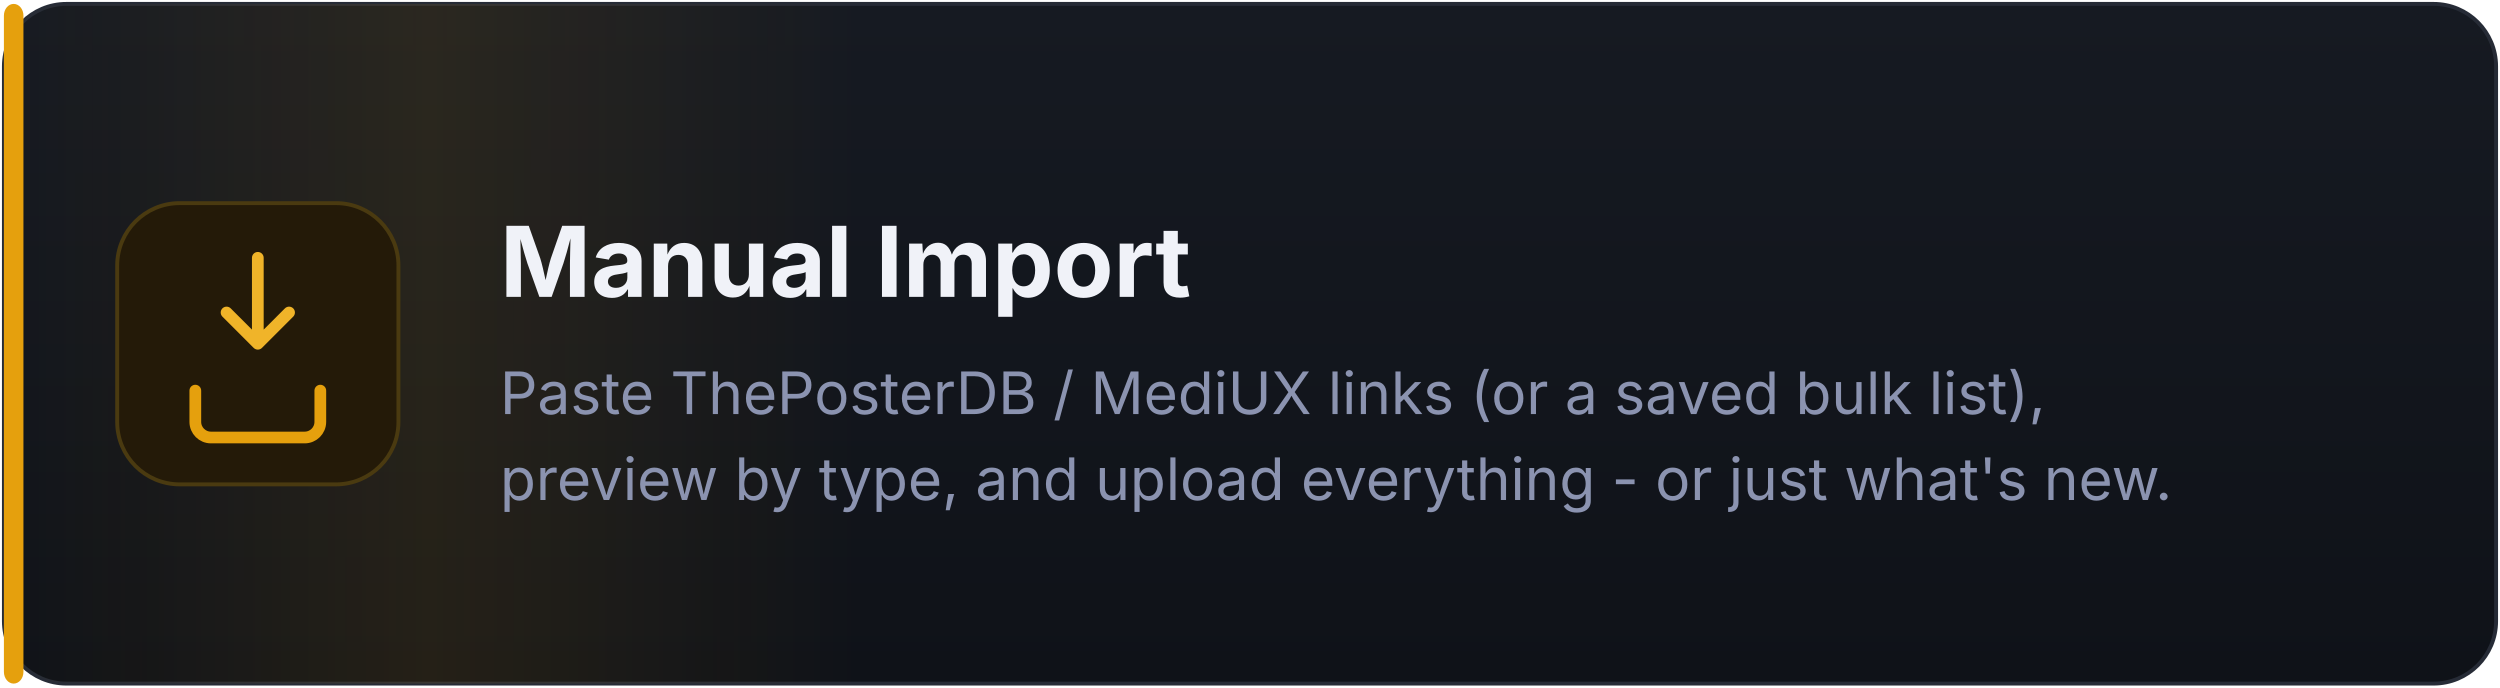
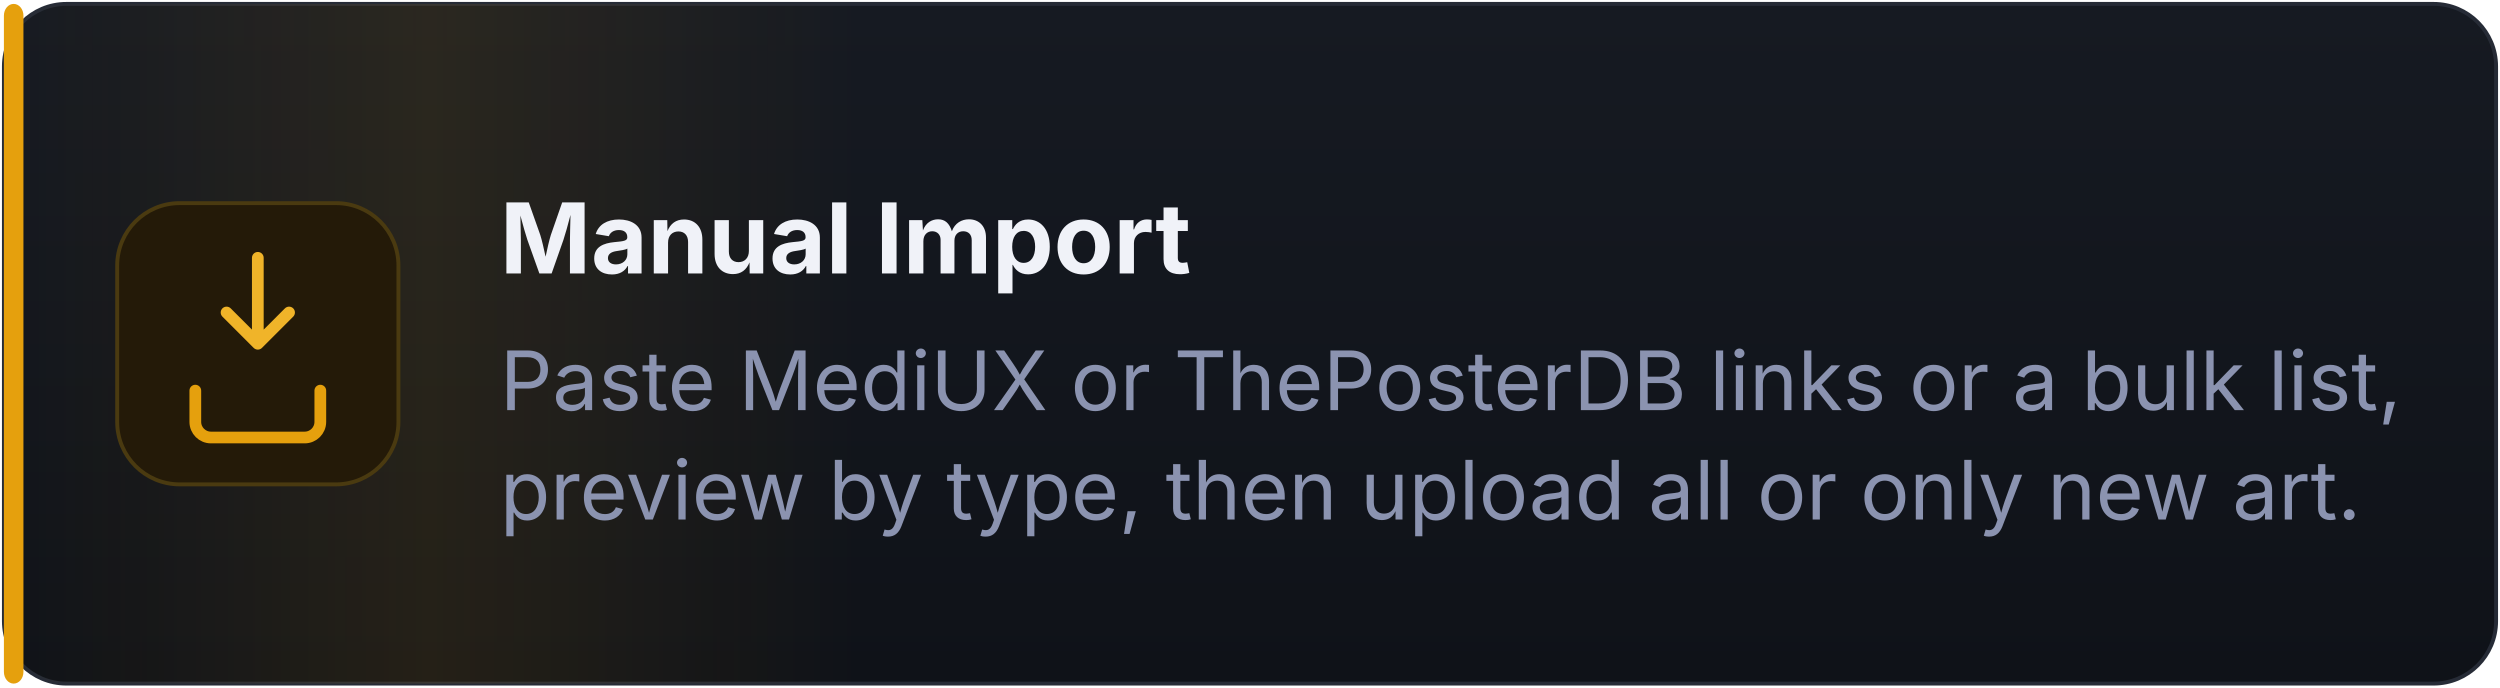
<svg xmlns="http://www.w3.org/2000/svg" width="640" height="176" viewBox="0 0 640 176" fill="none" role="img" aria-label="Manual Import">
  <defs>
    <linearGradient id="bg" x1="0" y1="0" x2="0" y2="1">
      <stop offset="0" stop-color="#161a22" />
      <stop offset="1" stop-color="#0f1218" />
    </linearGradient>
    <linearGradient id="shine" x1="0" y1="0" x2="1" y2="0">
      <stop offset="0" stop-color="#e5a00d" stop-opacity="0" />
      <stop offset=".5" stop-color="#e5a00d" stop-opacity=".10" />
      <stop offset="1" stop-color="#e5a00d" stop-opacity="0" />
    </linearGradient>
    <clipPath id="card">
      <rect x="1" y="1" width="638" height="174" rx="16" />
    </clipPath>
    <style>
      @keyframes sweep{0%{transform:translateX(-300px)}55%,100%{transform:translateX(760px)}}
      @keyframes glow{0%,100%{opacity:.9}50%{opacity:1}}
      @keyframes drop{0%{transform:translateY(-7px);opacity:0}30%{opacity:1}70%{transform:translateY(0);opacity:1}100%{transform:translateY(0);opacity:1}}
      .sweep{animation:sweep 6s ease-in-out 1.6s infinite}
      .tile{animation:glow 3s ease-in-out infinite}
      .arrow{animation:drop 2.6s ease-in-out infinite}
+       @media (prefers-reduced-motion: reduce){*{animation:none!important}}
    </style>
  </defs>
  <rect x="1" y="1" width="638" height="174" rx="16" fill="url(#bg)" stroke="#262b36" />
  <g clip-path="url(#card)">
    <rect class="sweep" x="0" y="0" width="220" height="176" fill="url(#shine)" />
  </g>
  <rect x="1" y="1" width="5" height="174" rx="3" fill="#e5a00d" />
  <g class="tile">
    <rect x="30" y="52" width="72" height="72" rx="16" fill="#241a08" stroke="#4a3a10" />
    <g class="arrow">
      <path d="M66 66 v22 M58 80 l8 8 8 -8" fill="none" stroke="#f0b429" stroke-width="3" stroke-linecap="round" stroke-linejoin="round" />
    </g>
    <path d="M50 100 v8 a4 4 0 0 0 4 4 h24 a4 4 0 0 0 4 -4 v-8" fill="none" stroke="#e5a00d" stroke-width="3" stroke-linecap="round" />
  </g>
-   <text x="128" y="76" font-family="Segoe UI, Inter, sans-serif" font-size="25" font-weight="700" fill="#f0f2f8">Manual Import</text>
-   <text x="128" y="106" font-family="Segoe UI, Inter, sans-serif" font-size="15" fill="#8b93b0">Paste ThePosterDB / MediUX links (or a saved bulk list),</text>
-   <text x="128" y="128" font-family="Segoe UI, Inter, sans-serif" font-size="15" fill="#8b93b0">preview by type, and upload everything - or just what's new.</text>
+   <text x="128" y="70" font-family="Segoe UI, Inter, sans-serif" font-size="25" font-weight="700" fill="#f0f2f8">Manual Import</text>
+   <text x="128" y="105" font-family="Segoe UI, Inter, sans-serif" font-size="21" fill="#8b93b0">Paste MediUX or ThePosterDB links or a bulk list,</text>
+   <text x="128" y="133" font-family="Segoe UI, Inter, sans-serif" font-size="21" fill="#8b93b0">preview by type, then upload all or only new art.</text>
</svg>
